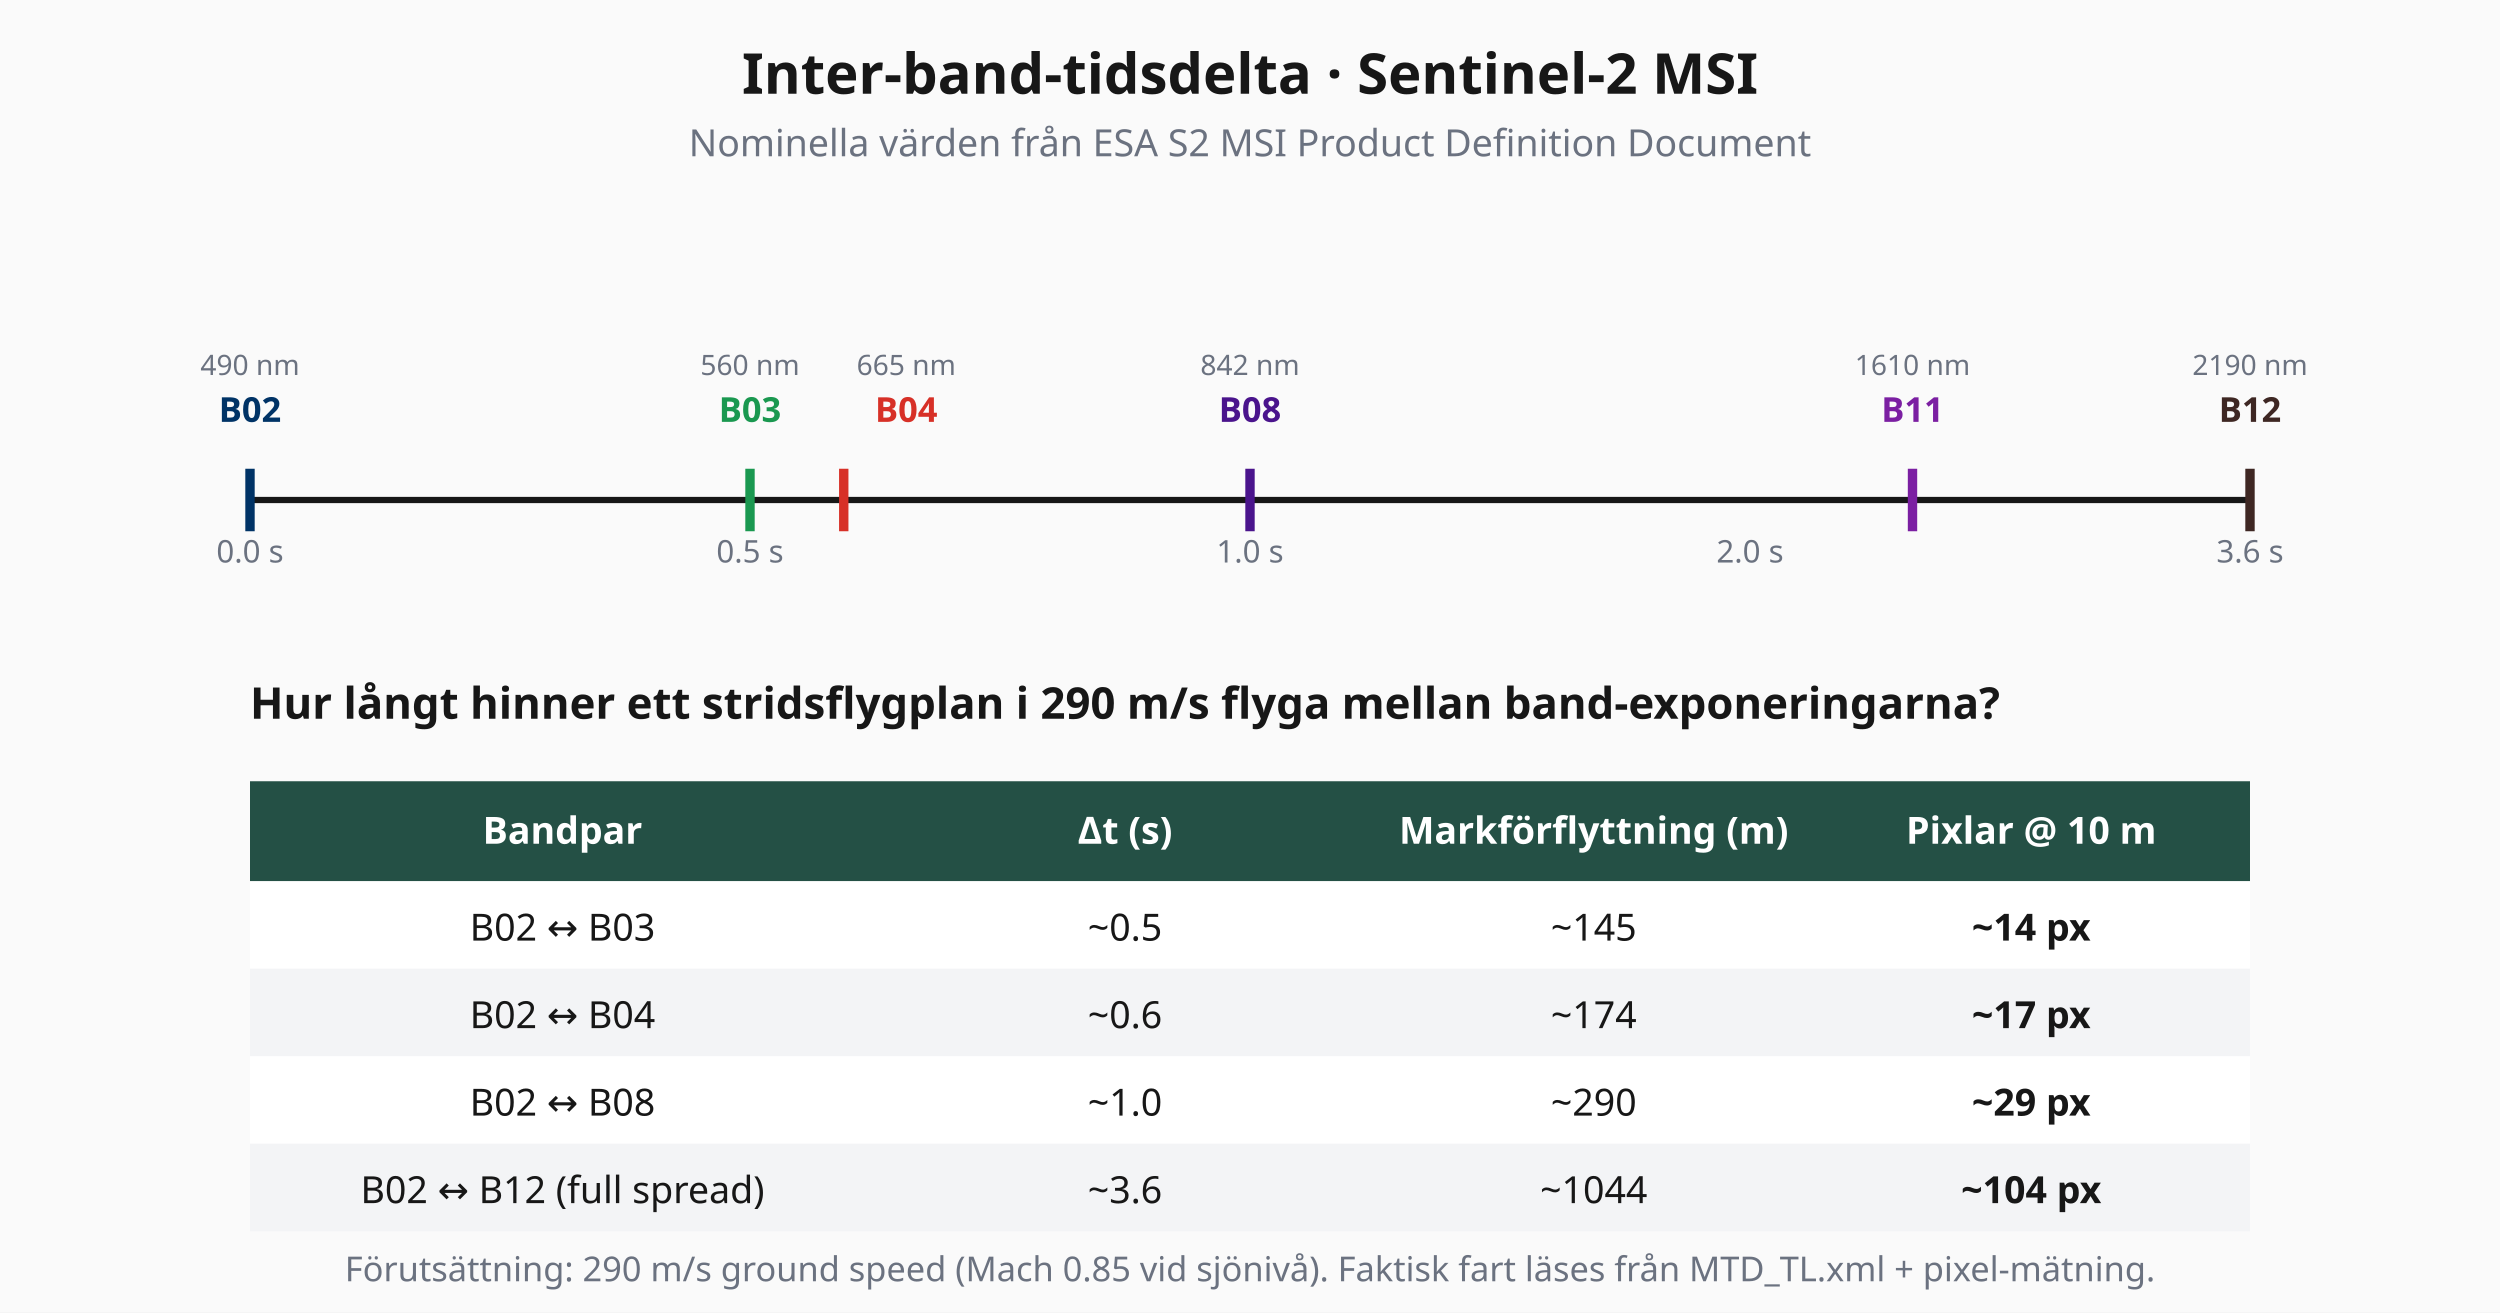
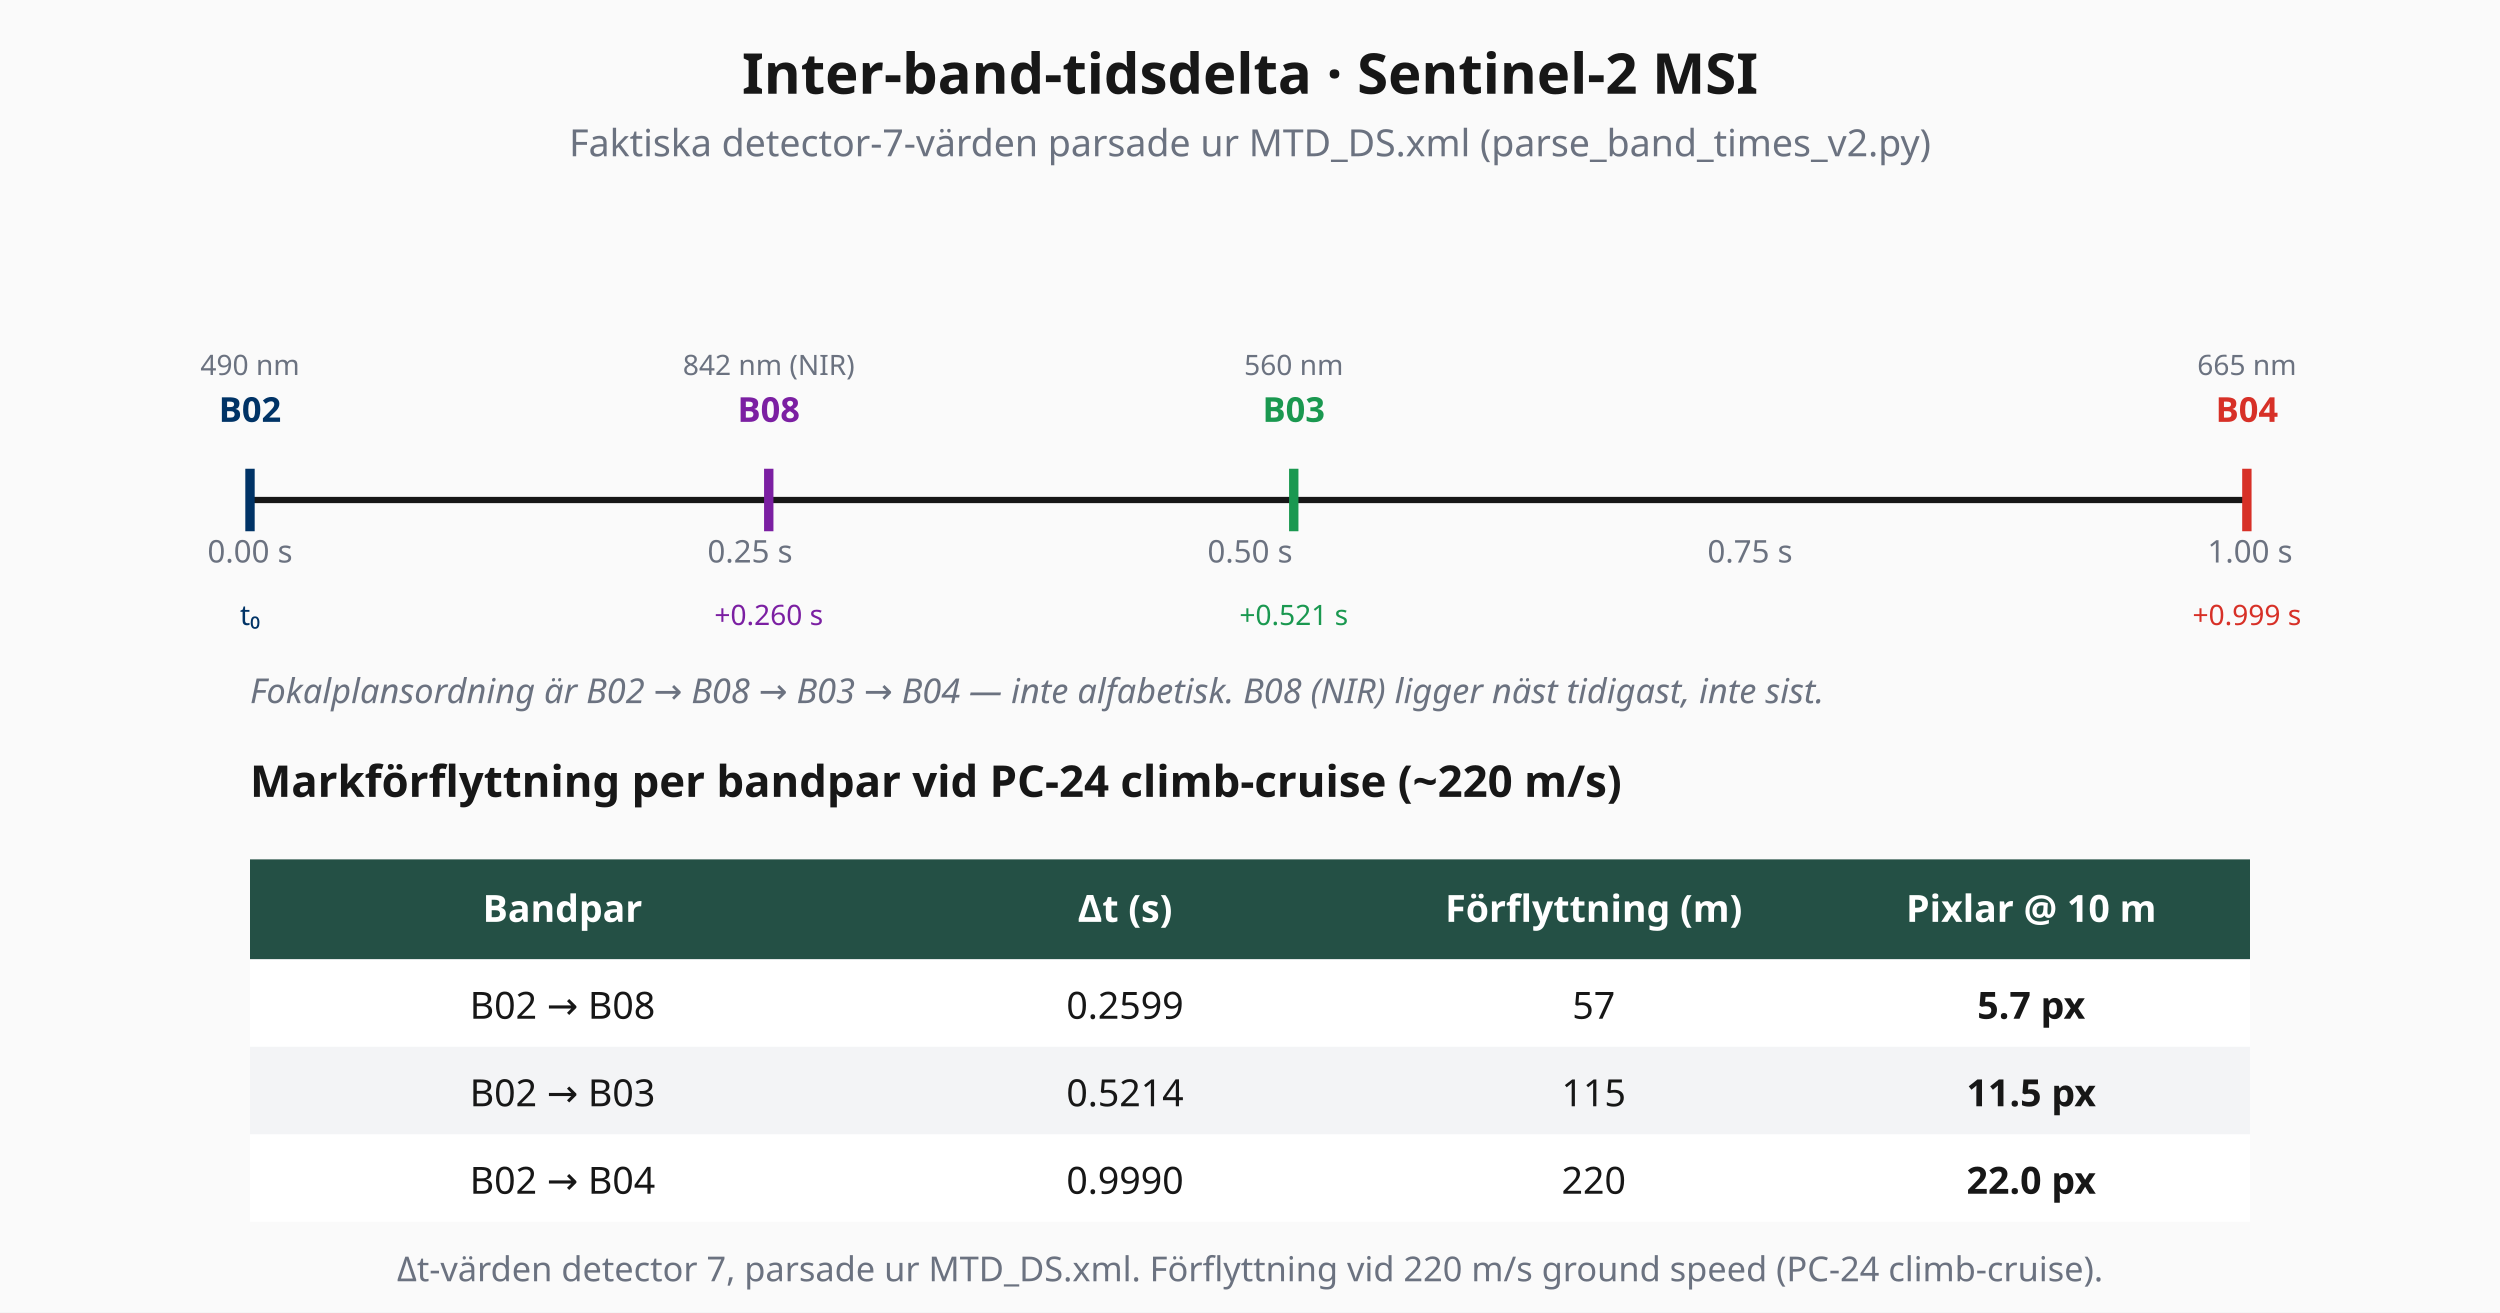
<svg xmlns="http://www.w3.org/2000/svg" viewBox="0 0 800 420" font-family="Space Grotesk, system-ui, sans-serif">
  <rect width="800" height="420" fill="#fafafa" />
  <text x="400" y="30" text-anchor="middle" font-size="18" font-weight="600" fill="#171717">Inter-band-tidsdelta · Sentinel-2 MSI</text>
-   <text x="400" y="50" text-anchor="middle" font-size="12" fill="#6b7280">Nominella värden från ESA S2 MSI Product Definition Document</text>
+   <text x="400" y="50" text-anchor="middle" font-size="12" fill="#6b7280">Faktiska detector-7-värden parsade ur MTD_DS.xml (parse_band_times_v2.py)</text>
  <line x1="80" y1="160" x2="720" y2="160" stroke="#171717" stroke-width="2" />
-   <text x="80" y="180" text-anchor="middle" font-size="10" fill="#6b7280">0.0 s</text>
-   <text x="240" y="180" text-anchor="middle" font-size="10" fill="#6b7280">0.5 s</text>
-   <text x="400" y="180" text-anchor="middle" font-size="10" fill="#6b7280">1.0 s</text>
-   <text x="560" y="180" text-anchor="middle" font-size="10" fill="#6b7280">2.0 s</text>
-   <text x="720" y="180" text-anchor="middle" font-size="10" fill="#6b7280">3.6 s</text>
+   <text x="80" y="180" text-anchor="middle" font-size="10" fill="#6b7280">0.00 s</text>
+   <text x="240" y="180" text-anchor="middle" font-size="10" fill="#6b7280">0.25 s</text>
+   <text x="400" y="180" text-anchor="middle" font-size="10" fill="#6b7280">0.50 s</text>
+   <text x="560" y="180" text-anchor="middle" font-size="10" fill="#6b7280">0.75 s</text>
+   <text x="720" y="180" text-anchor="middle" font-size="10" fill="#6b7280">1.00 s</text>
  <g>
    <line x1="80" y1="150" x2="80" y2="170" stroke="#003366" stroke-width="3" />
    <text x="80" y="135" text-anchor="middle" font-size="11" font-weight="600" fill="#003366">B02</text>
    <text x="80" y="120" text-anchor="middle" font-size="9" fill="#6b7280">490 nm</text>
-     <line x1="240" y1="150" x2="240" y2="170" stroke="#1a9850" stroke-width="3" />
-     <text x="240" y="135" text-anchor="middle" font-size="11" font-weight="600" fill="#1a9850">B03</text>
-     <text x="240" y="120" text-anchor="middle" font-size="9" fill="#6b7280">560 nm</text>
-     <line x1="270" y1="150" x2="270" y2="170" stroke="#d73027" stroke-width="3" />
-     <text x="290" y="135" text-anchor="middle" font-size="11" font-weight="600" fill="#d73027">B04</text>
-     <text x="290" y="120" text-anchor="middle" font-size="9" fill="#6b7280">665 nm</text>
-     <line x1="400" y1="150" x2="400" y2="170" stroke="#4a148c" stroke-width="3" />
-     <text x="400" y="135" text-anchor="middle" font-size="11" font-weight="600" fill="#4a148c">B08</text>
-     <text x="400" y="120" text-anchor="middle" font-size="9" fill="#6b7280">842 nm</text>
-     <line x1="612" y1="150" x2="612" y2="170" stroke="#7b1fa2" stroke-width="3" />
-     <text x="612" y="135" text-anchor="middle" font-size="11" font-weight="600" fill="#7b1fa2">B11</text>
-     <text x="612" y="120" text-anchor="middle" font-size="9" fill="#6b7280">1610 nm</text>
-     <line x1="720" y1="150" x2="720" y2="170" stroke="#3e2723" stroke-width="3" />
-     <text x="720" y="135" text-anchor="middle" font-size="11" font-weight="600" fill="#3e2723">B12</text>
-     <text x="720" y="120" text-anchor="middle" font-size="9" fill="#6b7280">2190 nm</text>
+     <text x="80" y="200" text-anchor="middle" font-size="9" fill="#003366">t₀</text>
+     <line x1="246" y1="150" x2="246" y2="170" stroke="#7b1fa2" stroke-width="3" />
+     <text x="246" y="135" text-anchor="middle" font-size="11" font-weight="600" fill="#7b1fa2">B08</text>
+     <text x="246" y="120" text-anchor="middle" font-size="9" fill="#6b7280">842 nm (NIR)</text>
+     <text x="246" y="200" text-anchor="middle" font-size="9" fill="#7b1fa2">+0.260 s</text>
+     <line x1="414" y1="150" x2="414" y2="170" stroke="#1a9850" stroke-width="3" />
+     <text x="414" y="135" text-anchor="middle" font-size="11" font-weight="600" fill="#1a9850">B03</text>
+     <text x="414" y="120" text-anchor="middle" font-size="9" fill="#6b7280">560 nm</text>
+     <text x="414" y="200" text-anchor="middle" font-size="9" fill="#1a9850">+0.521 s</text>
+     <line x1="719" y1="150" x2="719" y2="170" stroke="#d73027" stroke-width="3" />
+     <text x="719" y="135" text-anchor="middle" font-size="11" font-weight="600" fill="#d73027">B04</text>
+     <text x="719" y="120" text-anchor="middle" font-size="9" fill="#6b7280">665 nm</text>
+     <text x="719" y="200" text-anchor="middle" font-size="9" fill="#d73027">+0.999 s</text>
  </g>
-   <text x="80" y="230" font-size="14" font-weight="600" fill="#171717">Hur långt hinner ett stridsflygplan i 290 m/s flyga mellan band-exponeringarna?</text>
-   <g transform="translate(80, 250)">
+   <text x="80" y="225" font-size="11" font-style="italic" fill="#6b7280">Fokalplansordning är B02 → B08 → B03 → B04 — inte alfabetisk. B08 (NIR) ligger näst tidigast, inte sist.</text>
+   <text x="80" y="255" font-size="14" font-weight="600" fill="#171717">Markförflyttning per bandpar vid PC-24 climb-cruise (~220 m/s)</text>
+   <g transform="translate(80, 275)">
    <rect x="0" y="0" width="640" height="32" fill="#245045" />
    <text x="100" y="20" text-anchor="middle" font-size="12" font-weight="600" fill="#fff">Bandpar</text>
    <text x="280" y="20" text-anchor="middle" font-size="12" font-weight="600" fill="#fff">Δt (s)</text>
-     <text x="430" y="20" text-anchor="middle" font-size="12" font-weight="600" fill="#fff">Markförflyttning (m)</text>
+     <text x="430" y="20" text-anchor="middle" font-size="12" font-weight="600" fill="#fff">Förflyttning (m)</text>
    <text x="570" y="20" text-anchor="middle" font-size="12" font-weight="600" fill="#fff">Pixlar @ 10 m</text>
    <rect x="0" y="32" width="640" height="28" fill="#fff" />
-     <text x="100" y="51" text-anchor="middle" font-size="12" fill="#171717">B02 ↔ B03</text>
-     <text x="280" y="51" text-anchor="middle" font-size="12" fill="#171717">~0.5</text>
-     <text x="430" y="51" text-anchor="middle" font-size="12" fill="#171717">~145</text>
-     <text x="570" y="51" text-anchor="middle" font-size="12" font-weight="600" fill="#171717">~14 px</text>
+     <text x="100" y="51" text-anchor="middle" font-size="12" fill="#171717">B02 → B08</text>
+     <text x="280" y="51" text-anchor="middle" font-size="12" fill="#171717">0.2599</text>
+     <text x="430" y="51" text-anchor="middle" font-size="12" fill="#171717">57</text>
+     <text x="570" y="51" text-anchor="middle" font-size="12" font-weight="600" fill="#171717">5.7 px</text>
    <rect x="0" y="60" width="640" height="28" fill="#f3f4f6" />
-     <text x="100" y="79" text-anchor="middle" font-size="12" fill="#171717">B02 ↔ B04</text>
-     <text x="280" y="79" text-anchor="middle" font-size="12" fill="#171717">~0.6</text>
-     <text x="430" y="79" text-anchor="middle" font-size="12" fill="#171717">~174</text>
-     <text x="570" y="79" text-anchor="middle" font-size="12" font-weight="600" fill="#171717">~17 px</text>
+     <text x="100" y="79" text-anchor="middle" font-size="12" fill="#171717">B02 → B03</text>
+     <text x="280" y="79" text-anchor="middle" font-size="12" fill="#171717">0.5214</text>
+     <text x="430" y="79" text-anchor="middle" font-size="12" fill="#171717">115</text>
+     <text x="570" y="79" text-anchor="middle" font-size="12" font-weight="600" fill="#171717">11.5 px</text>
    <rect x="0" y="88" width="640" height="28" fill="#fff" />
-     <text x="100" y="107" text-anchor="middle" font-size="12" fill="#171717">B02 ↔ B08</text>
-     <text x="280" y="107" text-anchor="middle" font-size="12" fill="#171717">~1.0</text>
-     <text x="430" y="107" text-anchor="middle" font-size="12" fill="#171717">~290</text>
-     <text x="570" y="107" text-anchor="middle" font-size="12" font-weight="600" fill="#171717">~29 px</text>
-     <rect x="0" y="116" width="640" height="28" fill="#f3f4f6" />
-     <text x="100" y="135" text-anchor="middle" font-size="12" fill="#171717">B02 ↔ B12 (full spread)</text>
-     <text x="280" y="135" text-anchor="middle" font-size="12" fill="#171717">~3.6</text>
-     <text x="430" y="135" text-anchor="middle" font-size="12" fill="#171717">~1044</text>
-     <text x="570" y="135" text-anchor="middle" font-size="12" font-weight="600" fill="#171717">~104 px</text>
+     <text x="100" y="107" text-anchor="middle" font-size="12" fill="#171717">B02 → B04</text>
+     <text x="280" y="107" text-anchor="middle" font-size="12" fill="#171717">0.9990</text>
+     <text x="430" y="107" text-anchor="middle" font-size="12" fill="#171717">220</text>
+     <text x="570" y="107" text-anchor="middle" font-size="12" font-weight="600" fill="#171717">22.0 px</text>
  </g>
-   <text x="400" y="410" text-anchor="middle" font-size="11" fill="#6b7280">Förutsättning: 290 m/s ground speed (Mach 0.85 vid sjönivå). Faktisk fart läses från MTD_TL.xml + pixel-mätning.</text>
+   <text x="400" y="410" text-anchor="middle" font-size="11" fill="#6b7280">Δt-värden detector 7, parsade ur MTD_DS.xml. Förflyttning vid 220 m/s ground speed (PC-24 climb-cruise).</text>
</svg>
